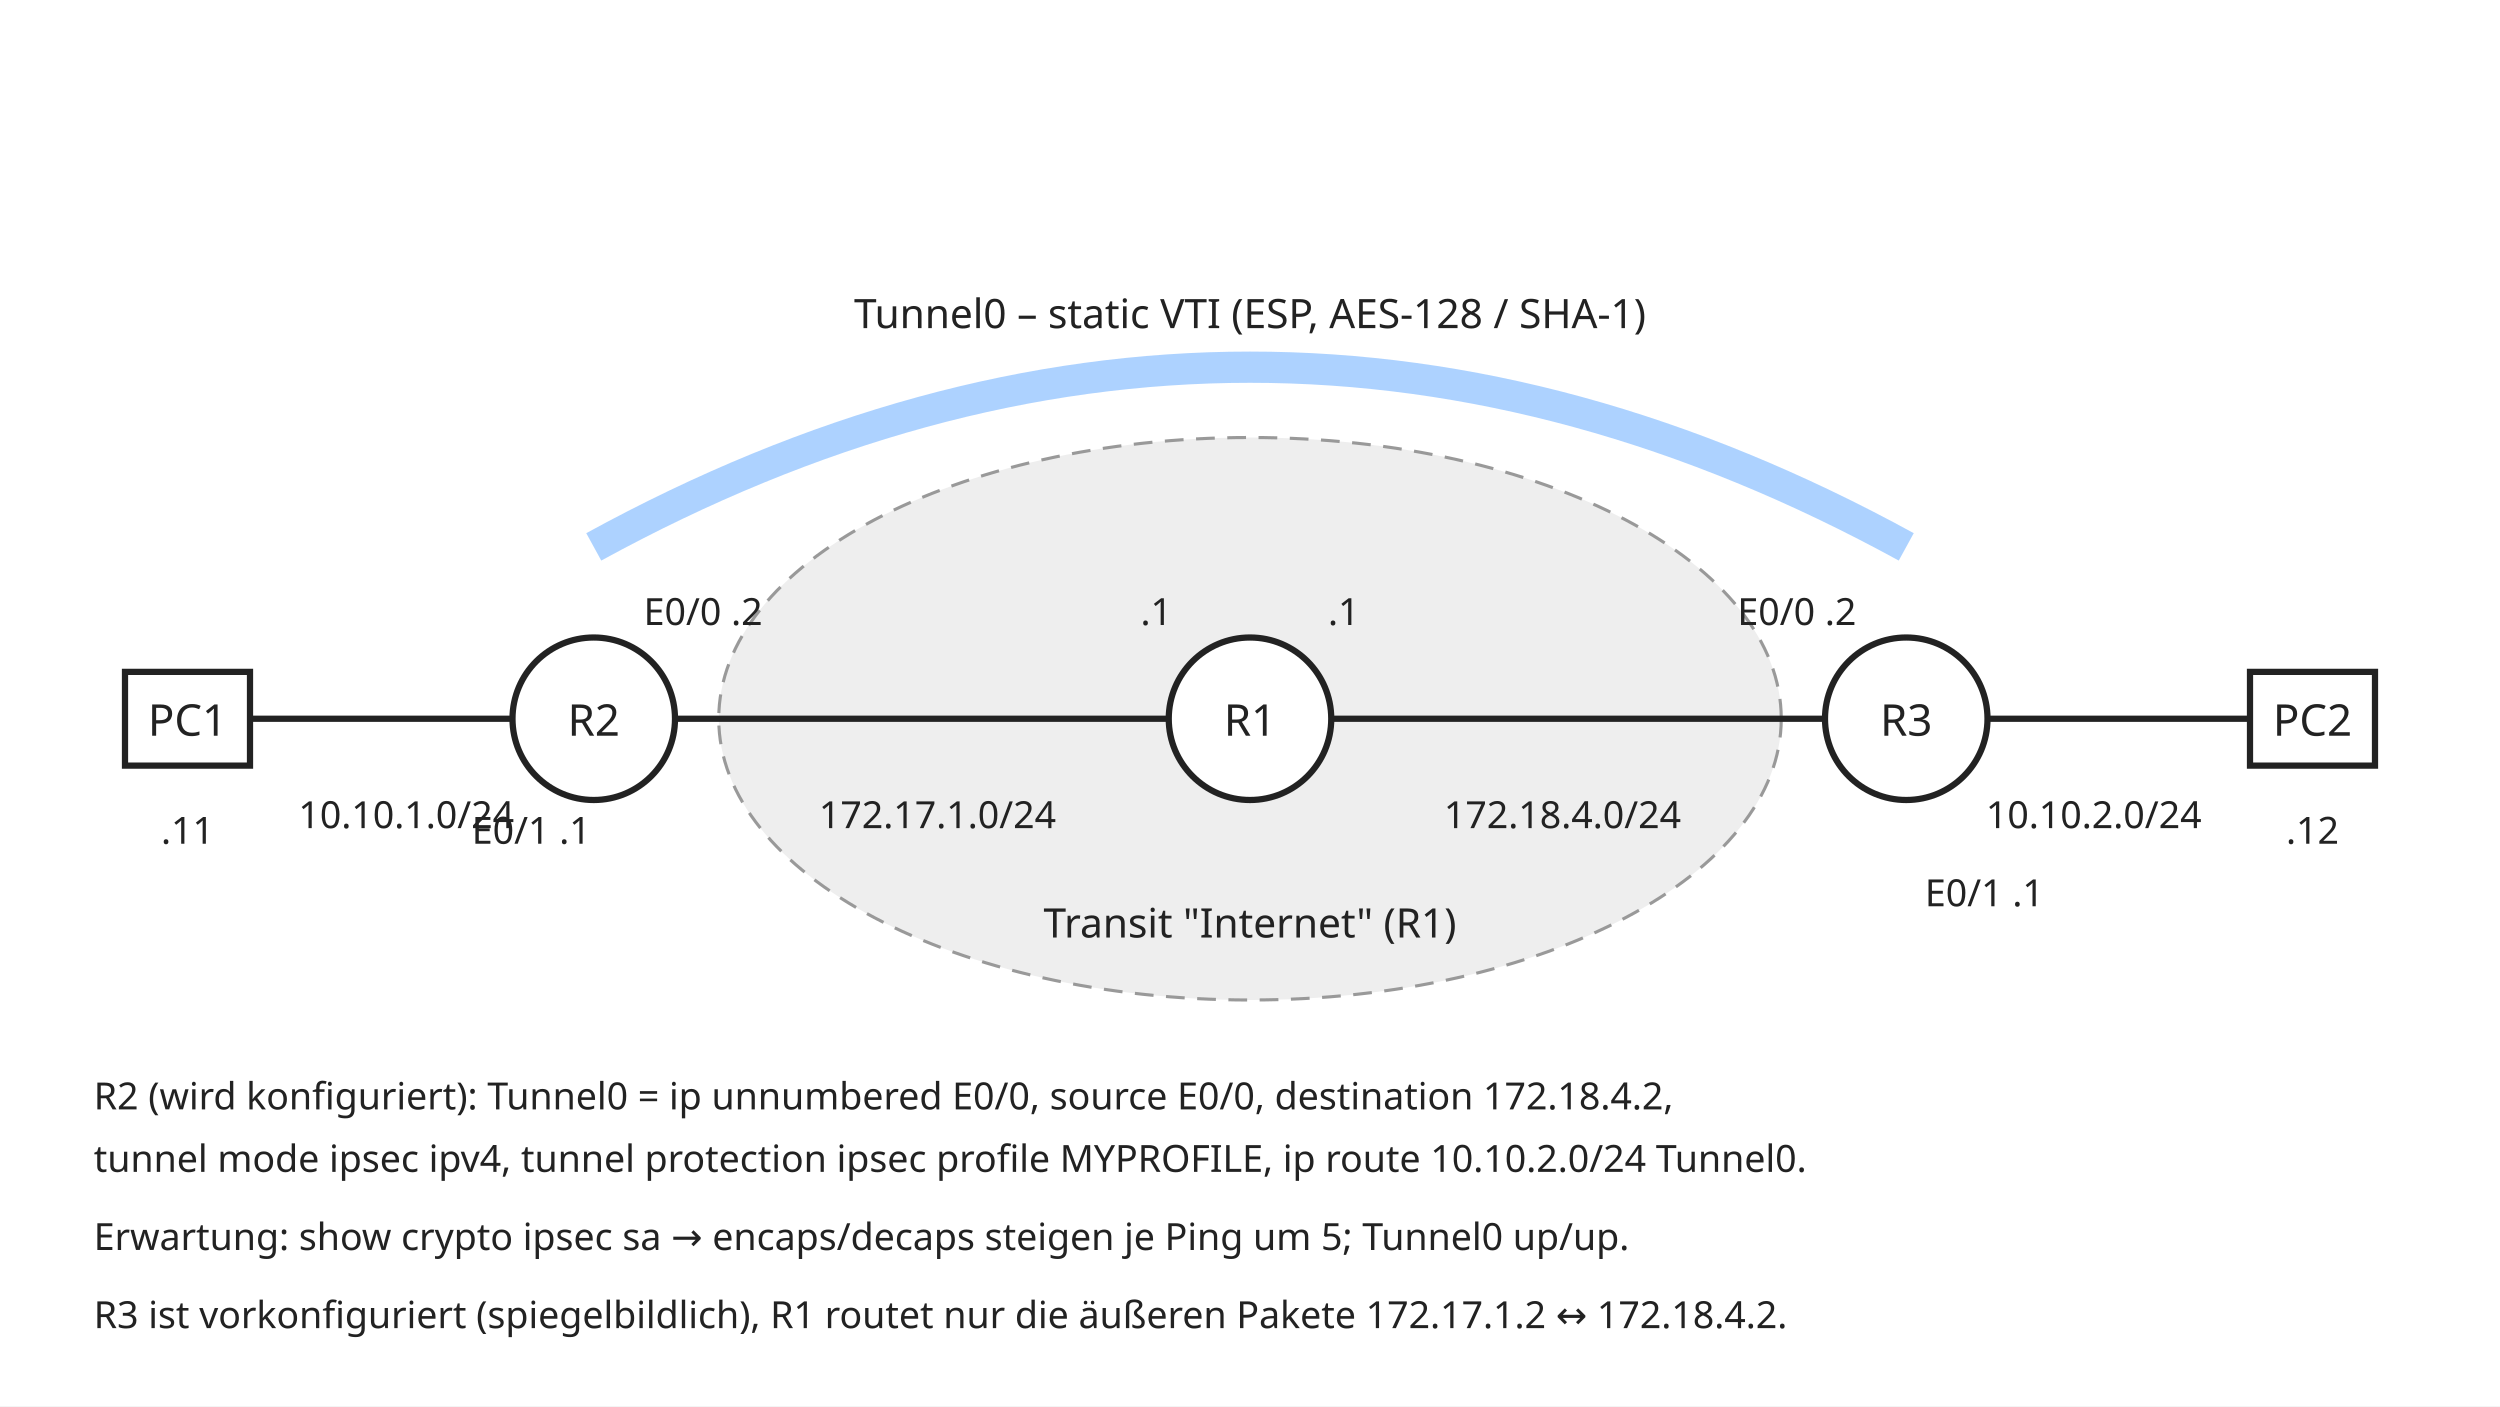
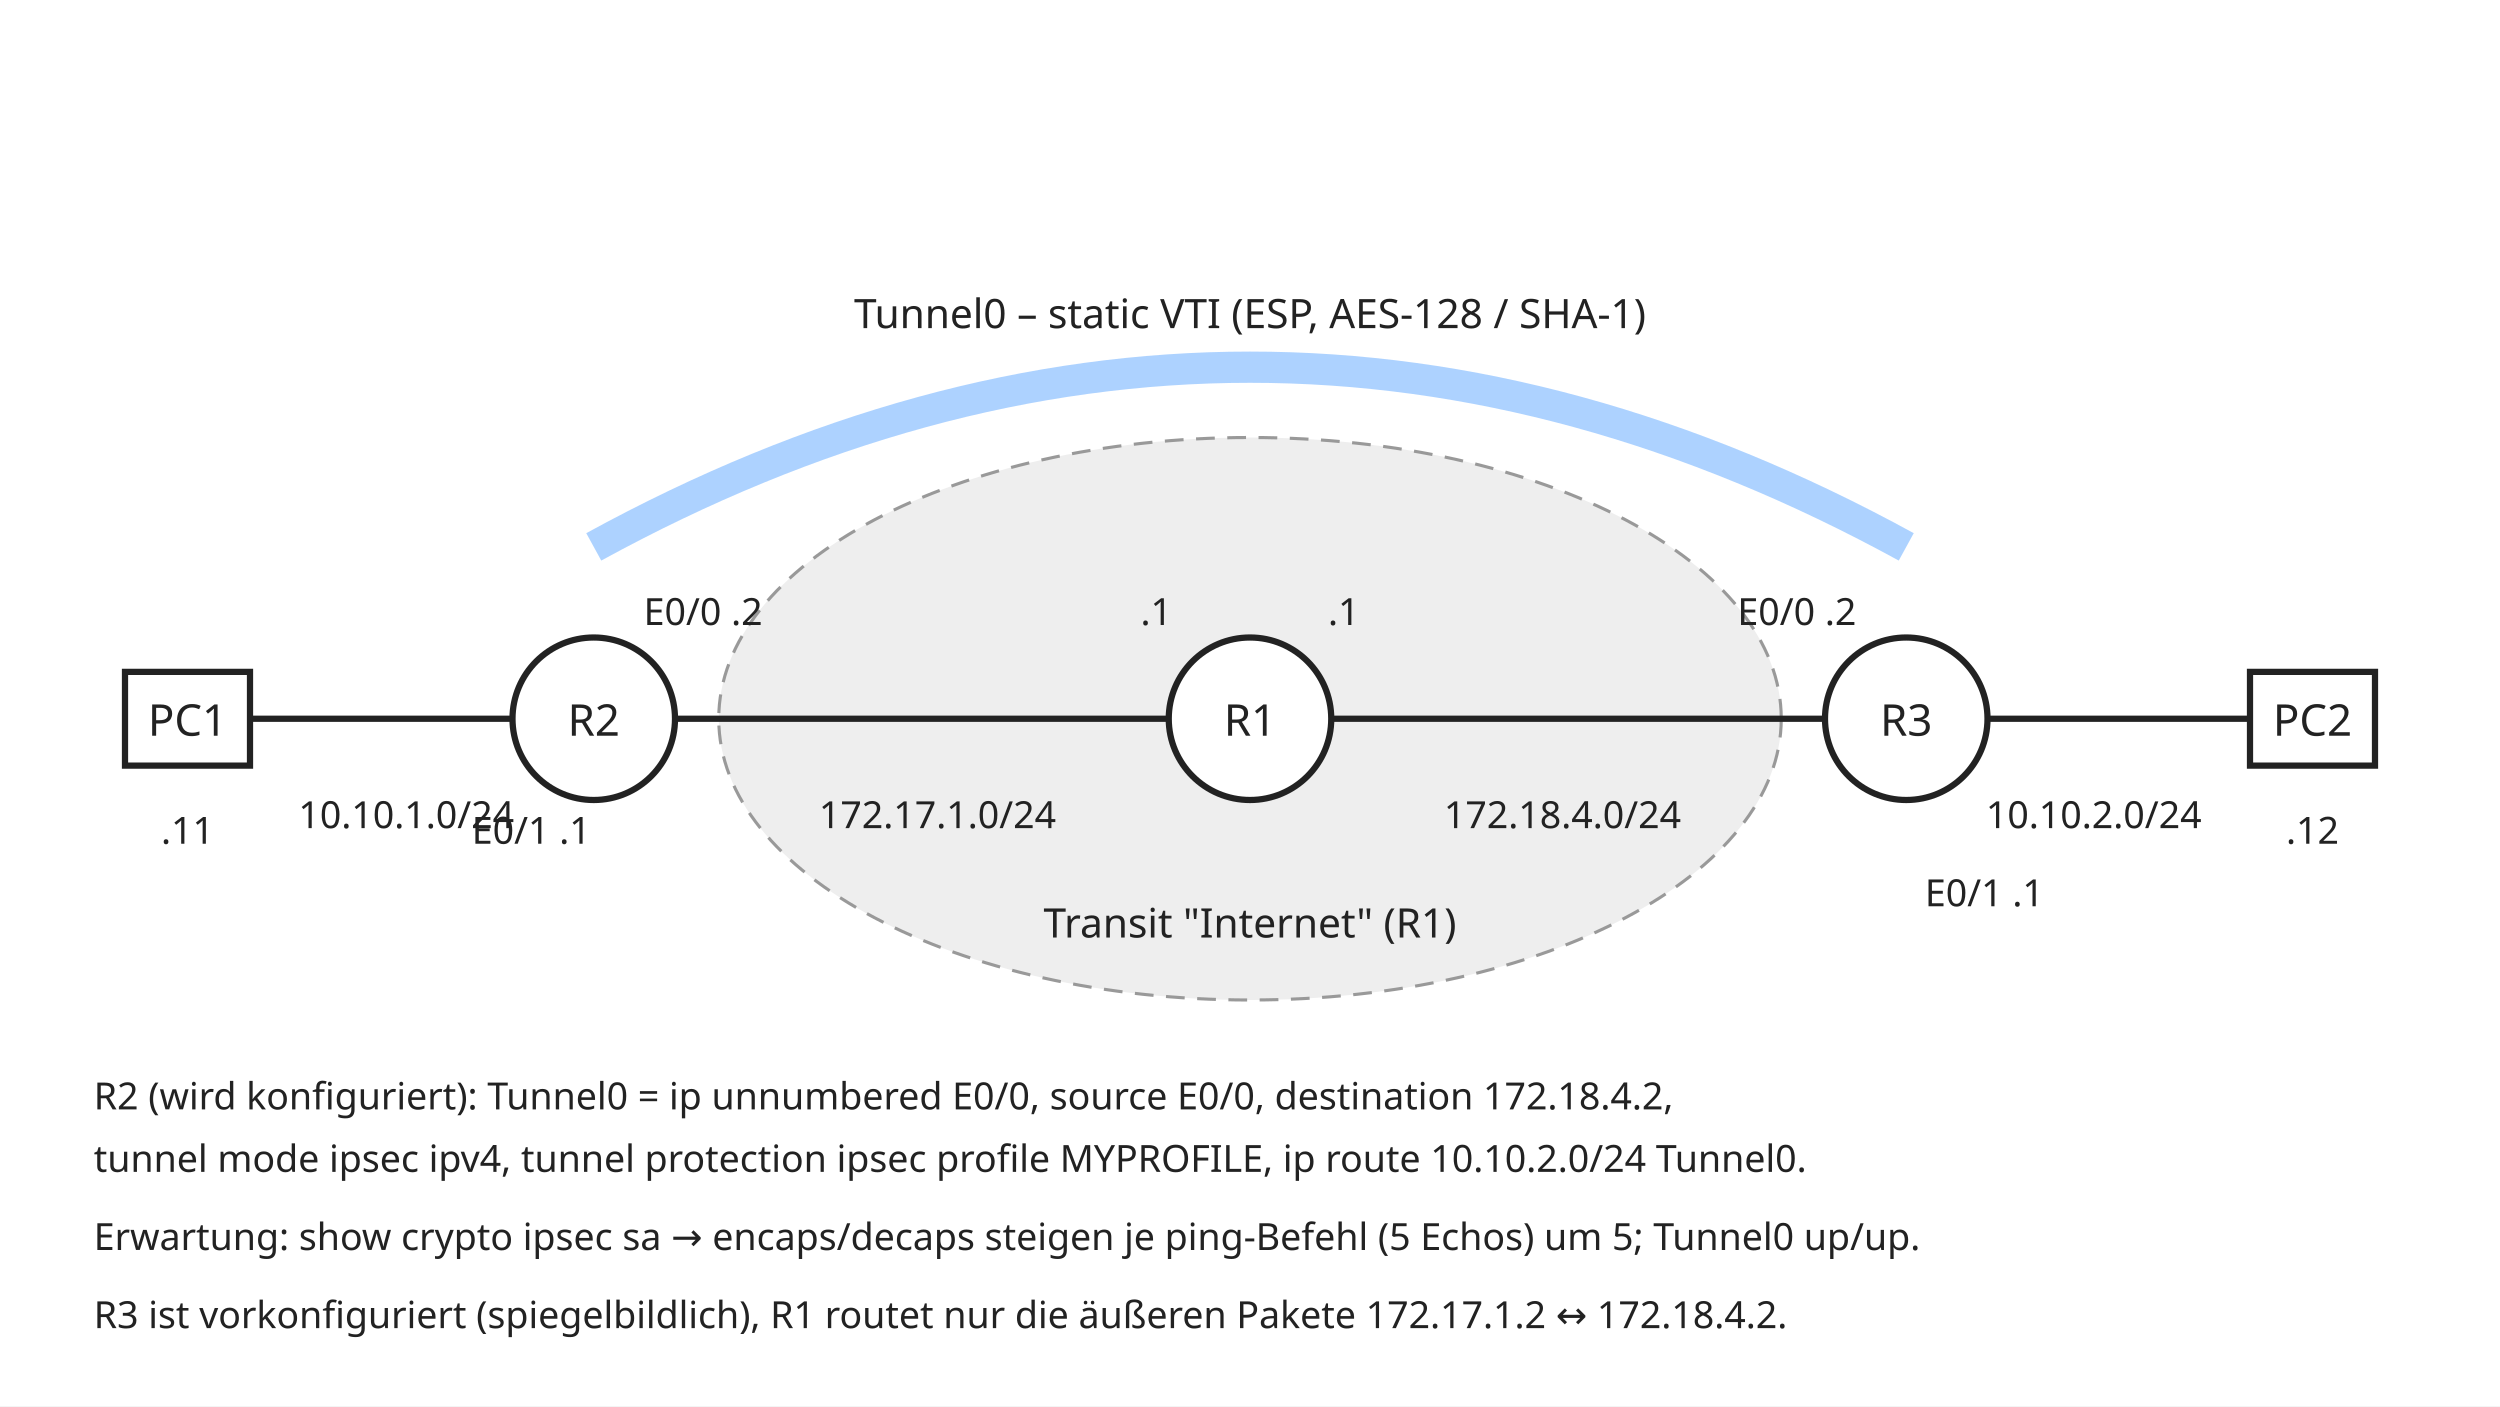
<svg xmlns="http://www.w3.org/2000/svg" viewBox="0 0 800 450" font-family="sans-serif">
  <rect width="800" height="450" fill="#ffffff" />
  <ellipse cx="400" cy="230" rx="170" ry="90" fill="#eeeeee" stroke="#999" stroke-dasharray="6 4" />
  <text x="400" y="300" font-size="13" fill="#222" text-anchor="middle">Transit "Internet" (R1)</text>
  <path d="M190 175 Q400 60 610 175" fill="none" stroke="#4a9cff" stroke-width="10" opacity="0.45" />
  <text x="400" y="105" font-size="13" fill="#222" text-anchor="middle">Tunnel0 – static VTI (ESP, AES-128 / SHA-1)</text>
  <g stroke="#222" stroke-width="2">
    <line x1="70" y1="230" x2="190" y2="230" />
    <line x1="190" y1="230" x2="400" y2="230" />
    <line x1="400" y1="230" x2="610" y2="230" />
    <line x1="610" y1="230" x2="730" y2="230" />
  </g>
  <g fill="#ffffff" stroke="#222" stroke-width="2">
    <rect x="40" y="215" width="40" height="30" />
    <circle cx="190" cy="230" r="26" />
    <circle cx="400" cy="230" r="26" />
    <circle cx="610" cy="230" r="26" />
    <rect x="720" y="215" width="40" height="30" />
  </g>
  <g font-size="14" fill="#222" text-anchor="middle" dominant-baseline="central">
    <text x="60" y="230">PC1</text>
    <text x="190" y="230">R2</text>
    <text x="400" y="230">R1</text>
    <text x="610" y="230">R3</text>
    <text x="740" y="230">PC2</text>
  </g>
  <g font-size="12" fill="#222" text-anchor="middle">
    <text x="130" y="265">10.10.1.0/24</text>
    <text x="60" y="270">.11</text>
    <text x="170" y="270">E0/1 .1</text>
    <text x="300" y="265">172.17.1.0/24</text>
    <text x="225" y="200">E0/0 .2</text>
    <text x="370" y="200">.1</text>
    <text x="500" y="265">172.18.4.0/24</text>
    <text x="430" y="200">.1</text>
    <text x="575" y="200">E0/0 .2</text>
    <text x="670" y="265">10.10.2.0/24</text>
    <text x="635" y="290">E0/1 .1</text>
    <text x="740" y="270">.12</text>
  </g>
  <g font-size="12" fill="#222">
    <text x="30" y="355">R2 (wird konfiguriert): Tunnel0 = ip unnumbered E0/0, source E0/0, destination 172.18.4.2,</text>
    <text x="30" y="375">tunnel mode ipsec ipv4, tunnel protection ipsec profile MYPROFILE, ip route 10.10.2.0/24 Tunnel0.</text>
-     <text x="30" y="400">Erwartung: show crypto ipsec sa → encaps/decaps steigen je Ping um 5; Tunnel0 up/up.</text>
+     <text x="30" y="400">Erwartung: show crypto ipsec sa → encaps/decaps steigen je ping-Befehl (5 Echos) um 5; Tunnel0 up/up.</text>
    <text x="30" y="425">R3 ist vorkonfiguriert (spiegelbildlich), R1 routet nur die äußeren Pakete 172.17.1.2 ↔ 172.18.4.2.</text>
  </g>
</svg>
